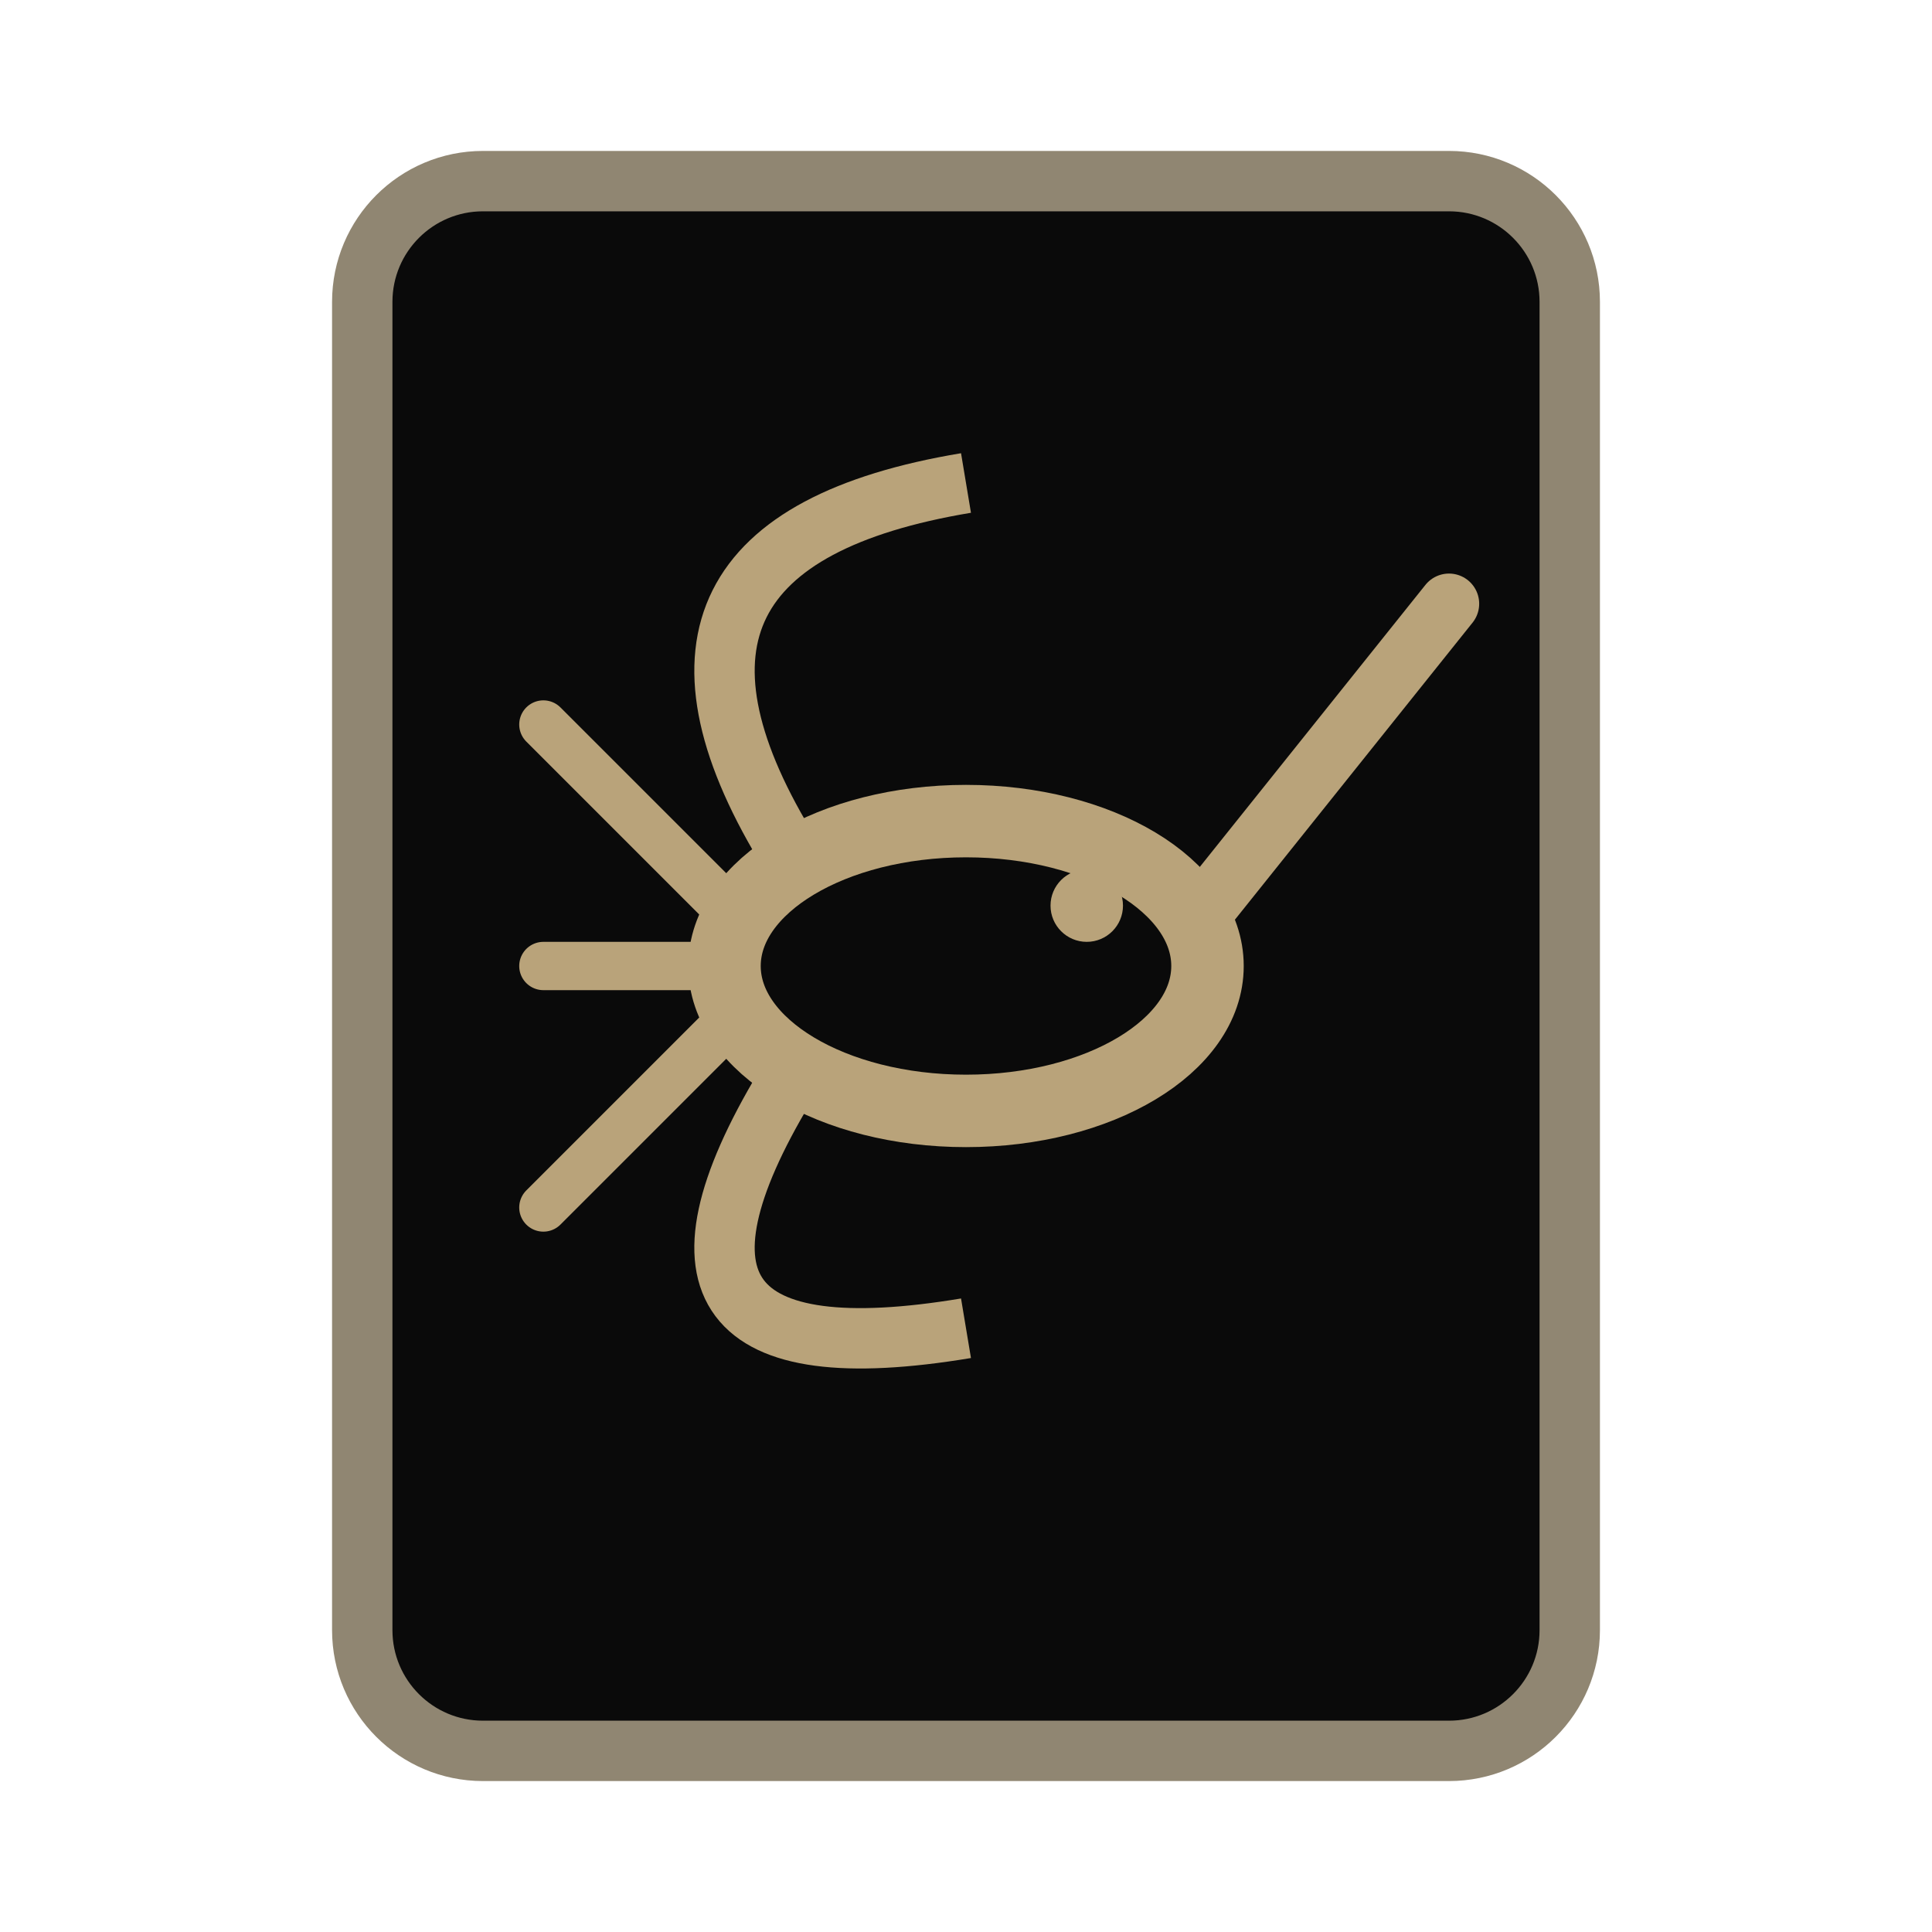
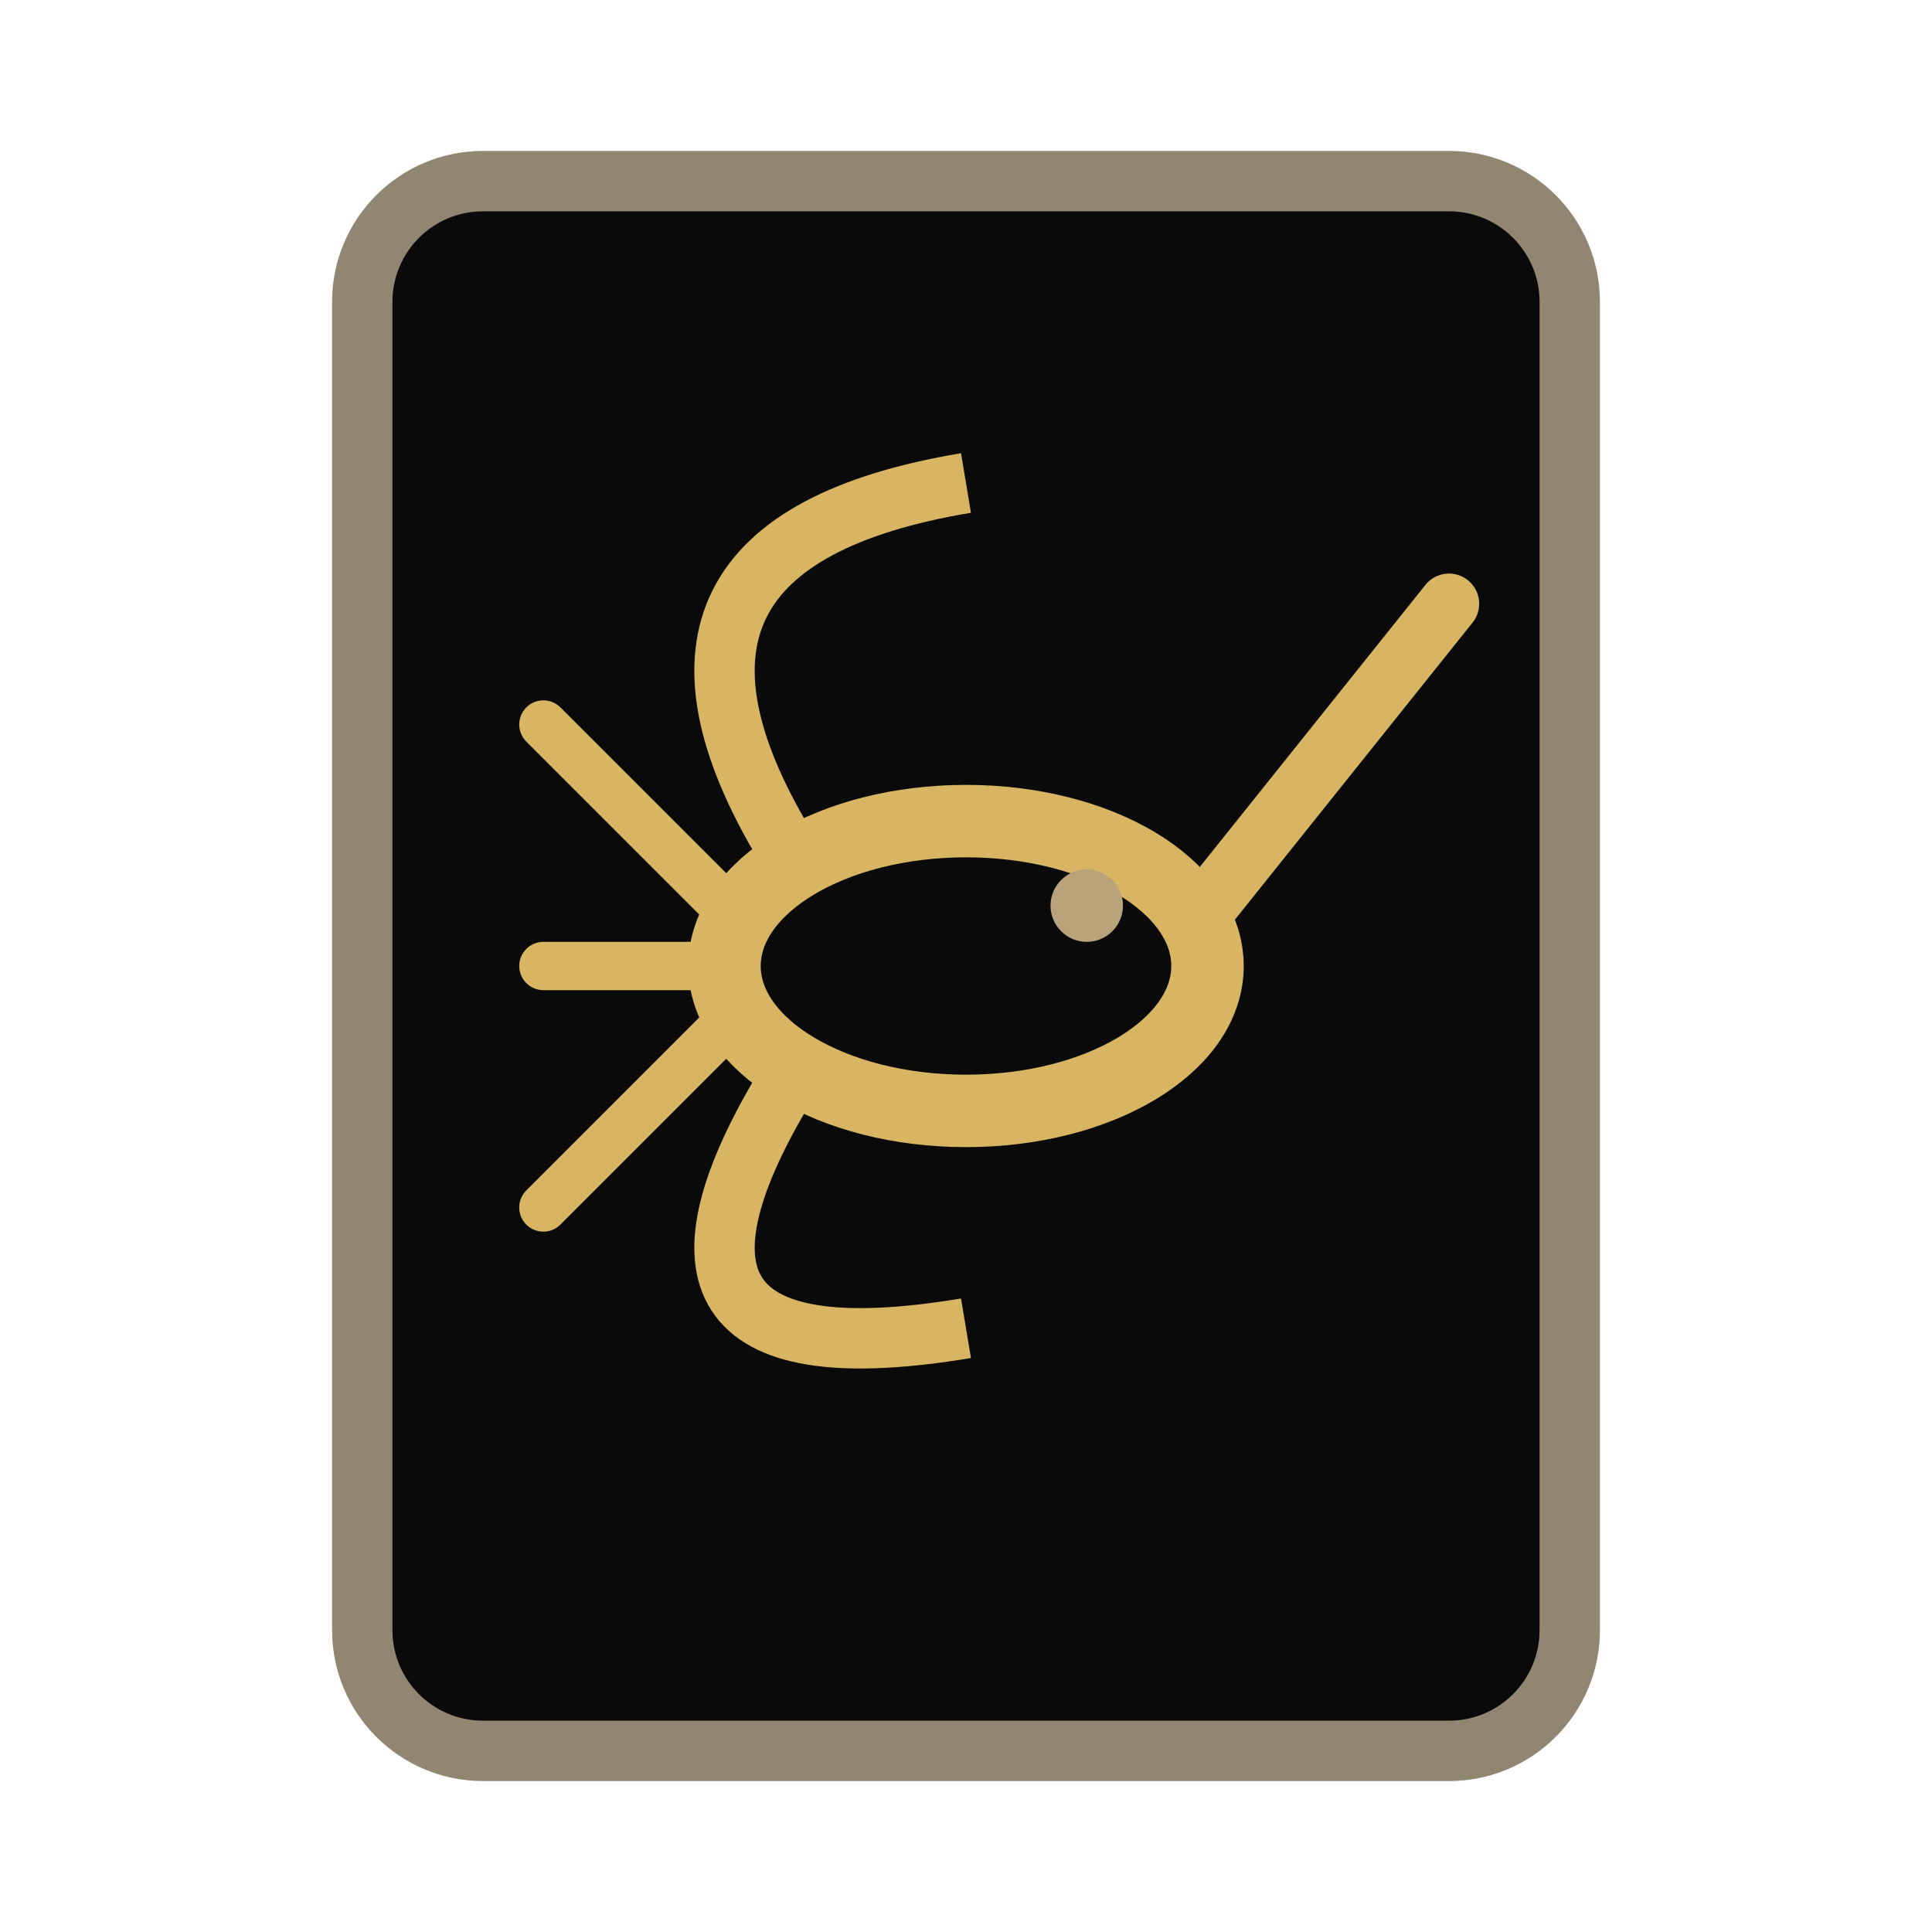
<svg xmlns="http://www.w3.org/2000/svg" viewBox="0 0 16 16">
  <rect x="3" y="1.5" width="10" height="13" rx="1" fill="#0A0A0A" stroke="#908672" stroke-width="0.5" />
-   <ellipse cx="8" cy="8" rx="2" ry="1.2" fill="none" stroke="#B9A37A" stroke-width="0.6" />
-   <line x1="10" y1="7.5" x2="12" y2="5" stroke="#B9A37A" stroke-width="0.5" stroke-linecap="round" />
-   <path d="M6.5 7Q5 4.5 8 4" stroke="#B9A37A" stroke-width="0.5" fill="none" />
-   <path d="M6.5 9Q5 11.5 8 11" stroke="#B9A37A" stroke-width="0.5" fill="none" />
-   <line x1="6" y1="7.5" x2="4.5" y2="6" stroke="#B9A37A" stroke-width="0.4" stroke-linecap="round" />
-   <line x1="6" y1="8" x2="4.5" y2="8" stroke="#B9A37A" stroke-width="0.4" stroke-linecap="round" />
-   <line x1="6" y1="8.5" x2="4.5" y2="10" stroke="#B9A37A" stroke-width="0.4" stroke-linecap="round" />
+   <ellipse cx="8" cy="8" rx="2" ry="1.2" fill="none" stroke="#D7B562" stroke-width="0.6" />
+   <line x1="10" y1="7.5" x2="12" y2="5" stroke="#D7B562" stroke-width="0.5" stroke-linecap="round" />
+   <path d="M6.5 7Q5 4.5 8 4" stroke="#D7B562" stroke-width="0.5" fill="none" />
+   <path d="M6.5 9Q5 11.5 8 11" stroke="#D7B562" stroke-width="0.5" fill="none" />
+   <line x1="6" y1="7.5" x2="4.5" y2="6" stroke="#D7B562" stroke-width="0.4" stroke-linecap="round" />
+   <line x1="6" y1="8" x2="4.5" y2="8" stroke="#D7B562" stroke-width="0.4" stroke-linecap="round" />
+   <line x1="6" y1="8.5" x2="4.5" y2="10" stroke="#D7B562" stroke-width="0.4" stroke-linecap="round" />
  <circle cx="9" cy="7.5" r="0.3" fill="#B9A37A" />
</svg>
